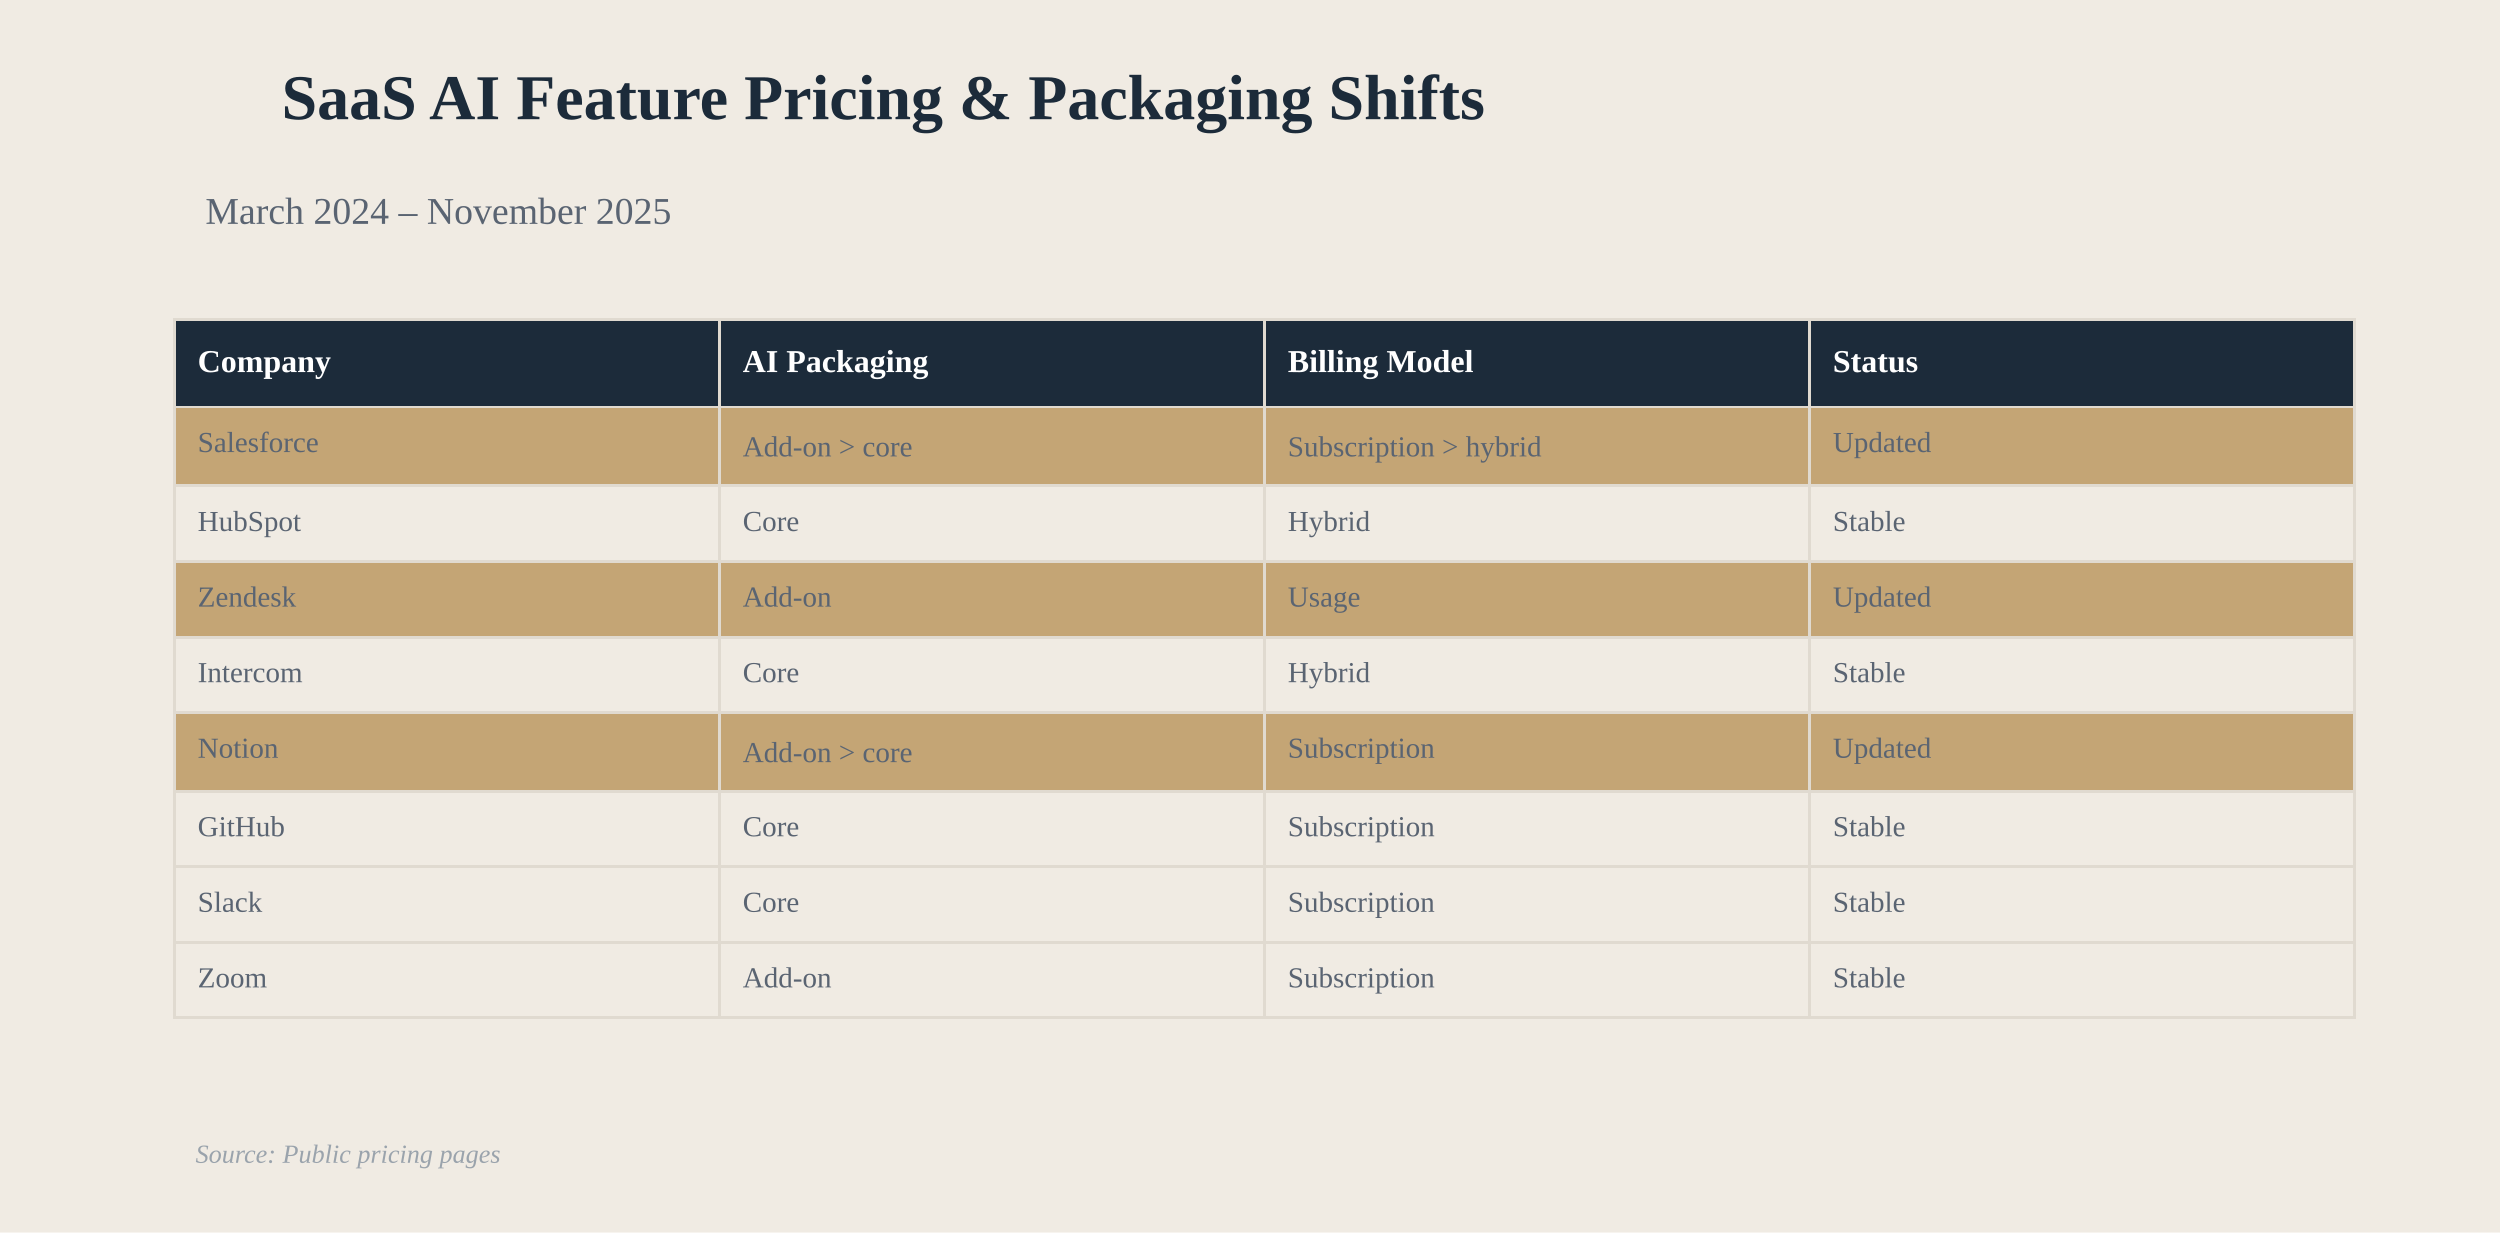
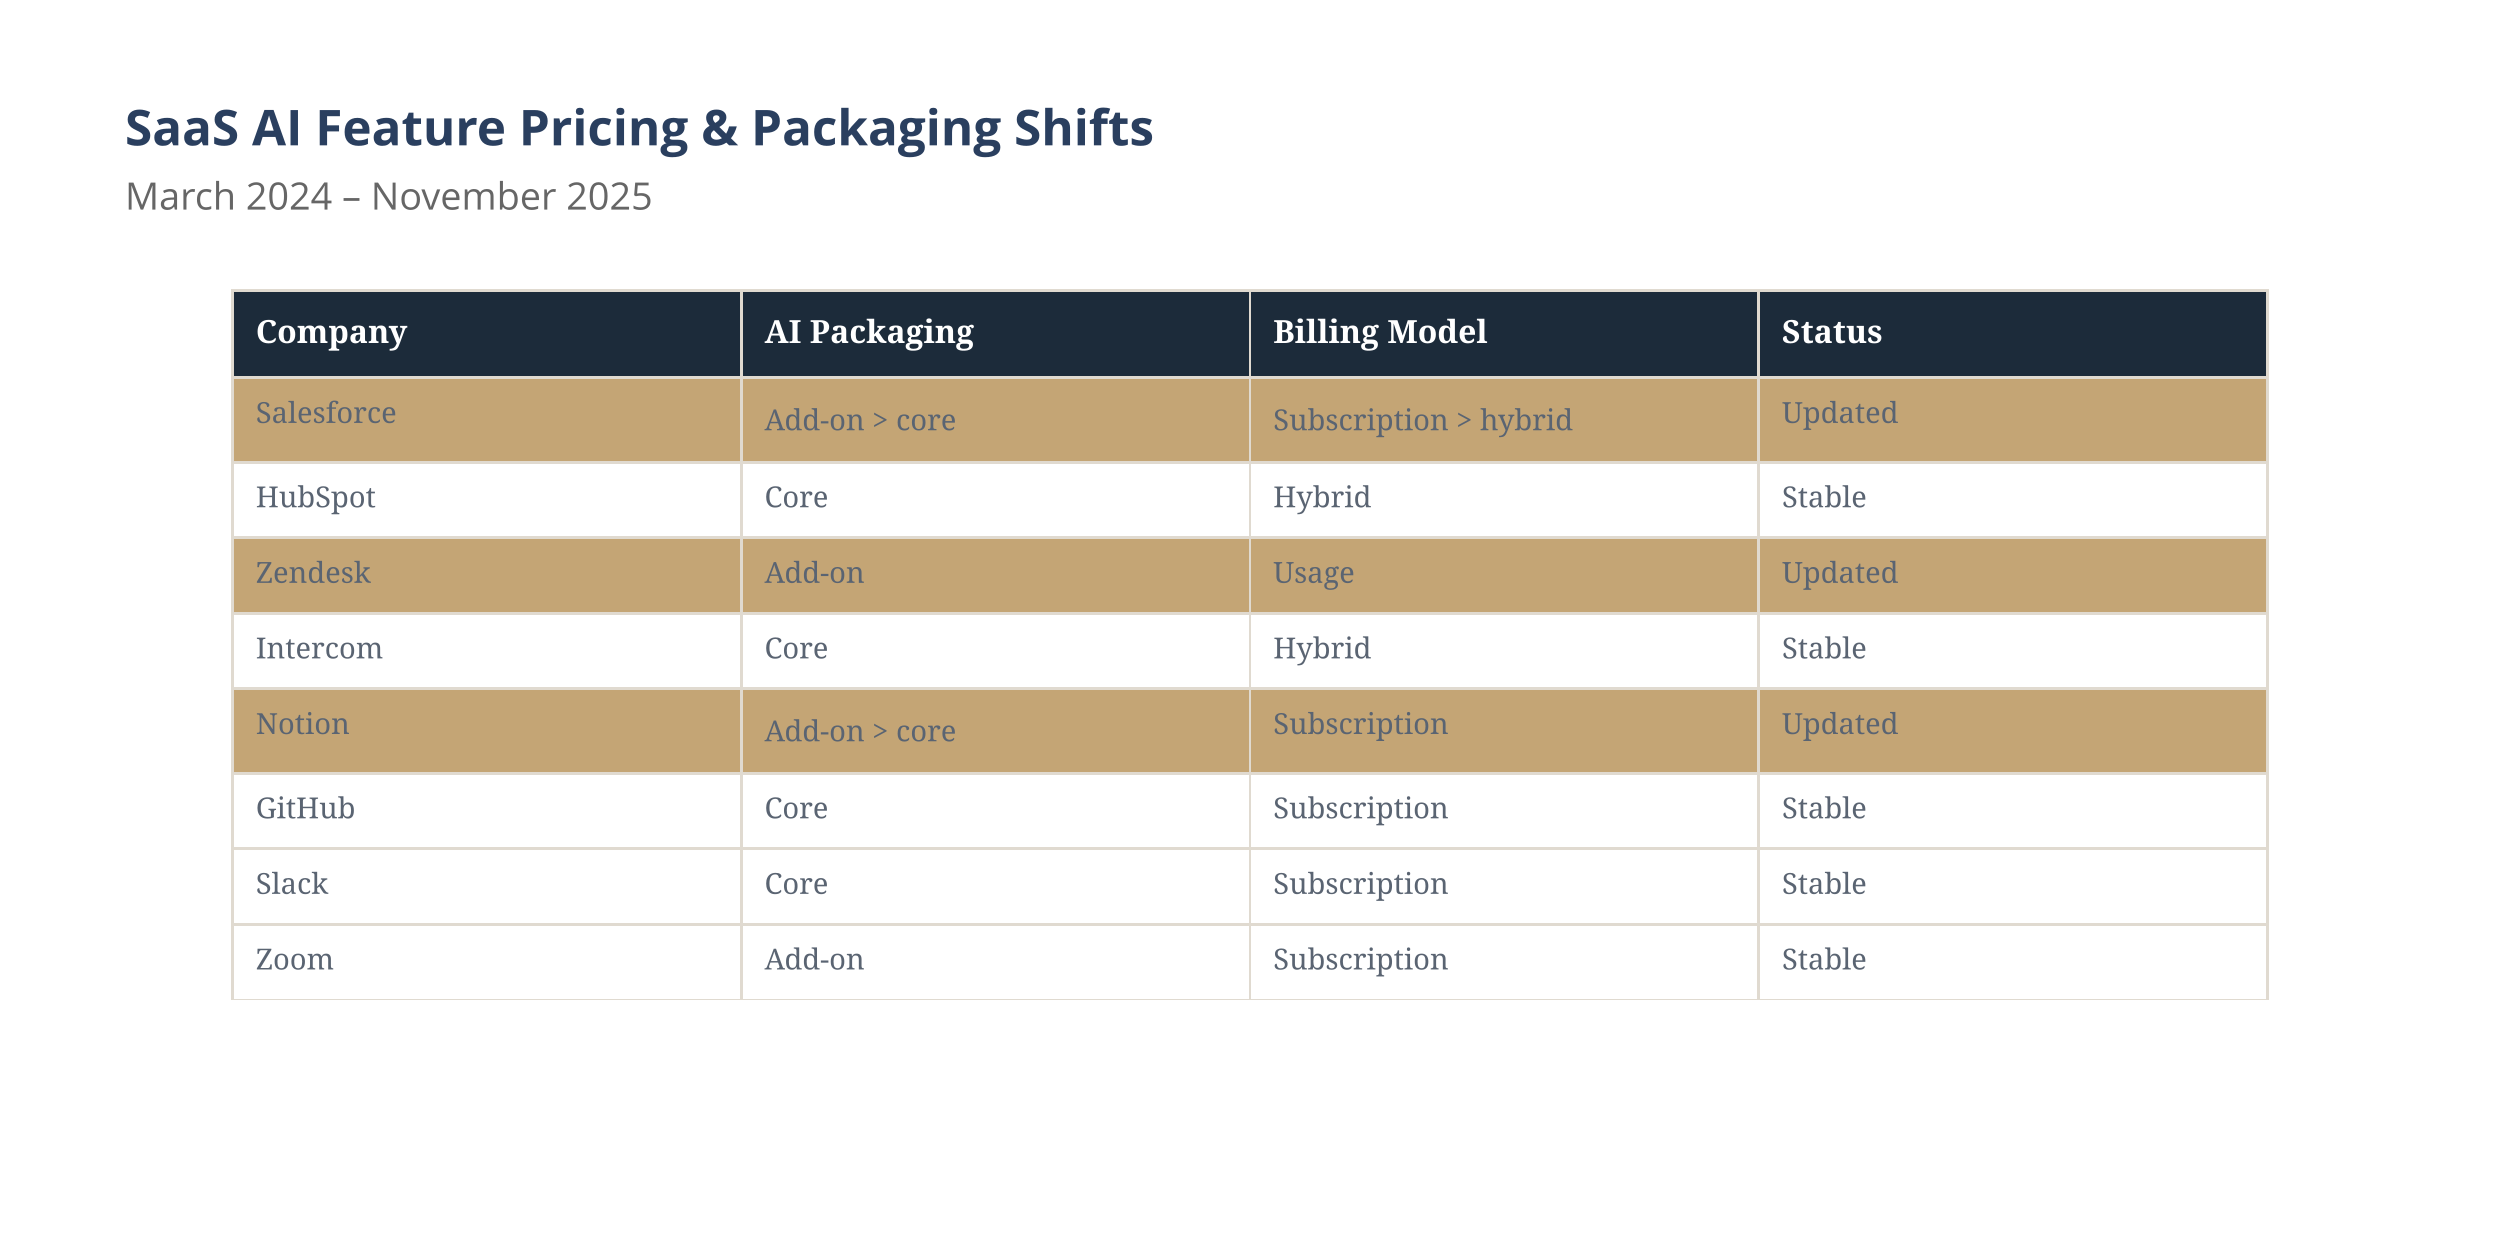
<svg xmlns="http://www.w3.org/2000/svg" class="main-svg" width="860" height="424" style="" viewBox="0 0 860 424">
-   <rect x="0" y="0" width="860" height="424" style="fill: rgb(240, 235, 227); fill-opacity: 1;" />
-   <defs id="defs-05f8bf">
+   <rect x="0" y="0" width="860" height="424" style="fill: rgb(255, 255, 255); fill-opacity: 1;" />
+   <defs id="defs-a92538">
    <g class="clips" />
    <g class="gradients" />
    <g class="patterns" />
  </defs>
  <g class="bglayer" />
  <g class="layer-below">
    <g class="imagelayer" />
    <g class="shapelayer" />
  </g>
  <g class="cartesianlayer" />
  <g class="polarlayer" />
  <g class="smithlayer" />
  <g class="ternarylayer" />
  <g class="geolayer" />
  <g class="funnelarealayer" />
  <g class="pielayer" />
  <g class="iciclelayer" />
  <g class="treemaplayer" />
  <g class="sunburstlayer" />
  <g class="glimages" />
  <g class="table" overflow="visible" width="860" height="424" transform="" style="box-sizing: content-box; position: absolute; left: 0px; overflow: visible; shape-rendering: crispedges; pointer-events: all;">
-     <g class="table-control-view" transform="translate(60,110)" clip-path="url(#clip05f8bf_scrollAreaBottomClip_6a109atrue)" style="box-sizing: content-box;">
-       <rect class="scroll-background" fill="none" width="750" height="254" />
-       <g class="y-column" transform="" clip-path="url(#clip05f8bf_columnBoundaryClippath_6a109atrue_0)">
+     <g class="table-control-view" transform="translate(80,100)" clip-path="url(#clipa92538_scrollAreaBottomClip_99bf39true)" style="box-sizing: content-box;">
+       <rect class="scroll-background" fill="none" width="700" height="244" />
+       <g class="y-column" transform="" clip-path="url(#clipa92538_columnBoundaryClippath_99bf39true_0)">
        <g class="column-block" id="cells1" transform="" style="cursor: default;">
          <g class="column-cells">
            <g class="column-cell" transform="translate(0,30)">
-               <rect class="cell-rect" width="187.5" stroke-width="1" style="stroke: rgb(224, 218, 208); stroke-opacity: 1; fill: rgb(196, 165, 117); fill-opacity: 1;" height="27.168" />
-               <g class="cell-text-holder" transform="translate(8,8)" text-anchor="start" style="shape-rendering: geometricprecision;">
-                 <text class="cell-text" dy="0.75em" style="cursor: auto; font-family: Georgia, 'Times New Roman', serif; font-size: 10px; fill: rgb(90, 100, 114); fill-opacity: 1;">Salesforce</text>
-               </g>
-             </g>
-             <g class="column-cell" transform="translate(0,57.16797)">
-               <rect class="cell-rect" width="187.5" stroke-width="1" style="stroke: rgb(224, 218, 208); stroke-opacity: 1; fill: rgb(240, 235, 227); fill-opacity: 1;" height="26" />
-               <g class="cell-text-holder" transform="translate(8,8)" text-anchor="start" style="shape-rendering: geometricprecision;">
-                 <text class="cell-text" dy="0.75em" style="cursor: auto; font-family: Georgia, 'Times New Roman', serif; font-size: 10px; fill: rgb(90, 100, 114); fill-opacity: 1;">HubSpot</text>
-               </g>
-             </g>
-             <g class="column-cell" transform="translate(0,83.16797)">
-               <rect class="cell-rect" width="187.5" stroke-width="1" style="stroke: rgb(224, 218, 208); stroke-opacity: 1; fill: rgb(196, 165, 117); fill-opacity: 1;" height="26" />
-               <g class="cell-text-holder" transform="translate(8,8)" text-anchor="start" style="shape-rendering: geometricprecision;">
-                 <text class="cell-text" dy="0.75em" style="cursor: auto; font-family: Georgia, 'Times New Roman', serif; font-size: 10px; fill: rgb(90, 100, 114); fill-opacity: 1;">Zendesk</text>
-               </g>
-             </g>
-             <g class="column-cell" transform="translate(0,109.168)">
-               <rect class="cell-rect" width="187.5" stroke-width="1" style="stroke: rgb(224, 218, 208); stroke-opacity: 1; fill: rgb(240, 235, 227); fill-opacity: 1;" height="26" />
-               <g class="cell-text-holder" transform="translate(8,8)" text-anchor="start" style="shape-rendering: geometricprecision;">
-                 <text class="cell-text" dy="0.75em" style="cursor: auto; font-family: Georgia, 'Times New Roman', serif; font-size: 10px; fill: rgb(90, 100, 114); fill-opacity: 1;">Intercom</text>
-               </g>
-             </g>
-             <g class="column-cell" transform="translate(0,135.168)">
-               <rect class="cell-rect" width="187.5" stroke-width="1" style="stroke: rgb(224, 218, 208); stroke-opacity: 1; fill: rgb(196, 165, 117); fill-opacity: 1;" height="27" />
-               <g class="cell-text-holder" transform="translate(8,8)" text-anchor="start" style="shape-rendering: geometricprecision;">
-                 <text class="cell-text" dy="0.75em" style="cursor: auto; font-family: Georgia, 'Times New Roman', serif; font-size: 10px; fill: rgb(90, 100, 114); fill-opacity: 1;">Notion</text>
-               </g>
-             </g>
-             <g class="column-cell" transform="translate(0,162.168)">
-               <rect class="cell-rect" width="187.5" stroke-width="1" style="stroke: rgb(224, 218, 208); stroke-opacity: 1; fill: rgb(240, 235, 227); fill-opacity: 1;" height="26" />
-               <g class="cell-text-holder" transform="translate(8,8)" text-anchor="start" style="shape-rendering: geometricprecision;">
-                 <text class="cell-text" dy="0.75em" style="cursor: auto; font-family: Georgia, 'Times New Roman', serif; font-size: 10px; fill: rgb(90, 100, 114); fill-opacity: 1;">GitHub</text>
-               </g>
-             </g>
-             <g class="column-cell" transform="translate(0,188.168)">
-               <rect class="cell-rect" width="187.5" stroke-width="1" style="stroke: rgb(224, 218, 208); stroke-opacity: 1; fill: rgb(240, 235, 227); fill-opacity: 1;" height="26" />
-               <g class="cell-text-holder" transform="translate(8,8)" text-anchor="start" style="shape-rendering: geometricprecision;">
-                 <text class="cell-text" dy="0.75em" style="cursor: auto; font-family: Georgia, 'Times New Roman', serif; font-size: 10px; fill: rgb(90, 100, 114); fill-opacity: 1;">Slack</text>
-               </g>
-             </g>
-             <g class="column-cell" transform="translate(0,214.168)">
-               <rect class="cell-rect" width="187.5" stroke-width="1" style="stroke: rgb(224, 218, 208); stroke-opacity: 1; fill: rgb(240, 235, 227); fill-opacity: 1;" height="26" />
-               <g class="cell-text-holder" transform="translate(8,8)" text-anchor="start" style="shape-rendering: geometricprecision;">
-                 <text class="cell-text" dy="0.75em" style="cursor: auto; font-family: Georgia, 'Times New Roman', serif; font-size: 10px; fill: rgb(90, 100, 114); fill-opacity: 1;">Zoom</text>
+               <rect class="cell-rect" width="175" stroke-width="1" style="stroke: rgb(224, 218, 208); stroke-opacity: 1; fill: rgb(196, 165, 117); fill-opacity: 1;" height="29" />
+               <g class="cell-text-holder" transform="translate(8,8)" text-anchor="start" style="shape-rendering: geometricprecision;">
+                 <text class="cell-text" dy="0.75em" style="cursor: auto; font-family: serif; font-size: 10px; fill: rgb(90, 100, 114); fill-opacity: 1;">Salesforce</text>
+               </g>
+             </g>
+             <g class="column-cell" transform="translate(0,59)">
+               <rect class="cell-rect" width="175" stroke-width="1" style="stroke: rgb(224, 218, 208); stroke-opacity: 1; fill: rgb(255, 255, 255); fill-opacity: 1;" height="26" />
+               <g class="cell-text-holder" transform="translate(8,8)" text-anchor="start" style="shape-rendering: geometricprecision;">
+                 <text class="cell-text" dy="0.75em" style="cursor: auto; font-family: serif; font-size: 10px; fill: rgb(90, 100, 114); fill-opacity: 1;">HubSpot</text>
+               </g>
+             </g>
+             <g class="column-cell" transform="translate(0,85)">
+               <rect class="cell-rect" width="175" stroke-width="1" style="stroke: rgb(224, 218, 208); stroke-opacity: 1; fill: rgb(196, 165, 117); fill-opacity: 1;" height="26" />
+               <g class="cell-text-holder" transform="translate(8,8)" text-anchor="start" style="shape-rendering: geometricprecision;">
+                 <text class="cell-text" dy="0.75em" style="cursor: auto; font-family: serif; font-size: 10px; fill: rgb(90, 100, 114); fill-opacity: 1;">Zendesk</text>
+               </g>
+             </g>
+             <g class="column-cell" transform="translate(0,111)">
+               <rect class="cell-rect" width="175" stroke-width="1" style="stroke: rgb(224, 218, 208); stroke-opacity: 1; fill: rgb(255, 255, 255); fill-opacity: 1;" height="26" />
+               <g class="cell-text-holder" transform="translate(8,8)" text-anchor="start" style="shape-rendering: geometricprecision;">
+                 <text class="cell-text" dy="0.75em" style="cursor: auto; font-family: serif; font-size: 10px; fill: rgb(90, 100, 114); fill-opacity: 1;">Intercom</text>
+               </g>
+             </g>
+             <g class="column-cell" transform="translate(0,137)">
+               <rect class="cell-rect" width="175" stroke-width="1" style="stroke: rgb(224, 218, 208); stroke-opacity: 1; fill: rgb(196, 165, 117); fill-opacity: 1;" height="29" />
+               <g class="cell-text-holder" transform="translate(8,8)" text-anchor="start" style="shape-rendering: geometricprecision;">
+                 <text class="cell-text" dy="0.75em" style="cursor: auto; font-family: serif; font-size: 10px; fill: rgb(90, 100, 114); fill-opacity: 1;">Notion</text>
+               </g>
+             </g>
+             <g class="column-cell" transform="translate(0,166)">
+               <rect class="cell-rect" width="175" stroke-width="1" style="stroke: rgb(224, 218, 208); stroke-opacity: 1; fill: rgb(255, 255, 255); fill-opacity: 1;" height="26" />
+               <g class="cell-text-holder" transform="translate(8,8)" text-anchor="start" style="shape-rendering: geometricprecision;">
+                 <text class="cell-text" dy="0.75em" style="cursor: auto; font-family: serif; font-size: 10px; fill: rgb(90, 100, 114); fill-opacity: 1;">GitHub</text>
+               </g>
+             </g>
+             <g class="column-cell" transform="translate(0,192)">
+               <rect class="cell-rect" width="175" stroke-width="1" style="stroke: rgb(224, 218, 208); stroke-opacity: 1; fill: rgb(255, 255, 255); fill-opacity: 1;" height="26" />
+               <g class="cell-text-holder" transform="translate(8,8)" text-anchor="start" style="shape-rendering: geometricprecision;">
+                 <text class="cell-text" dy="0.75em" style="cursor: auto; font-family: serif; font-size: 10px; fill: rgb(90, 100, 114); fill-opacity: 1;">Slack</text>
+               </g>
+             </g>
+             <g class="column-cell" transform="translate(0,218)">
+               <rect class="cell-rect" width="175" stroke-width="1" style="stroke: rgb(224, 218, 208); stroke-opacity: 1; fill: rgb(255, 255, 255); fill-opacity: 1;" height="26" />
+               <g class="cell-text-holder" transform="translate(8,8)" text-anchor="start" style="shape-rendering: geometricprecision;">
+                 <text class="cell-text" dy="0.75em" style="cursor: auto; font-family: serif; font-size: 10px; fill: rgb(90, 100, 114); fill-opacity: 1;">Zoom</text>
              </g>
            </g>
          </g>
        </g>
        <g class="column-block" id="cells2" transform="" style="cursor: default;">
          <g class="column-cells" />
        </g>
        <g class="column-block" id="header" style="cursor: ew-resize;">
          <g class="column-cells">
            <g class="column-cell" transform="">
-               <rect class="cell-rect" width="187.5" stroke-width="1" style="stroke: rgb(224, 218, 208); stroke-opacity: 1; fill: rgb(28, 43, 58); fill-opacity: 1;" height="30" />
-               <g class="cell-text-holder" transform="translate(8,18)" style="shape-rendering: geometricprecision;">
-                 <text class="cell-text" dy="0" x="0" y="0" style="cursor: auto; font-family: Georgia, 'Times New Roman', serif; font-size: 11px; fill: rgb(255, 255, 255); fill-opacity: 1; white-space: pre;">
+               <rect class="cell-rect" width="175" stroke-width="1" style="stroke: rgb(224, 218, 208); stroke-opacity: 1; fill: rgb(28, 43, 58); fill-opacity: 1;" height="30" />
+               <g class="cell-text-holder" transform="translate(8,18)" style="shape-rendering: geometricprecision;">
+                 <text class="cell-text" dy="0" x="0" y="0" style="cursor: auto; font-family: serif; font-size: 11px; fill: rgb(255, 255, 255); fill-opacity: 1; white-space: pre;">
                  <tspan style="font-weight:bold">Company</tspan>
                </text>
              </g>
            </g>
          </g>
        </g>
        <g class="column-boundary" />
-         <clipPath class="column-boundary-clippath" id="clip05f8bf_columnBoundaryClippath_6a109atrue_0">
-           <rect class="column-boundary-rect" fill="none" width="189.5" height="261" x="-1" y="-1" />
+         <clipPath class="column-boundary-clippath" id="clipa92538_columnBoundaryClippath_99bf39true_0">
+           <rect class="column-boundary-rect" fill="none" width="177" height="251" x="-1" y="-1" />
        </clipPath>
      </g>
-       <g class="y-column" transform="translate(187.5,0)" clip-path="url(#clip05f8bf_columnBoundaryClippath_6a109atrue_1)">
+       <g class="y-column" transform="translate(175,0)" clip-path="url(#clipa92538_columnBoundaryClippath_99bf39true_1)">
        <g class="column-block" id="cells1" transform="" style="cursor: default;">
          <g class="column-cells">
            <g class="column-cell" transform="translate(0,30)">
-               <rect class="cell-rect" width="187.5" stroke-width="1" style="stroke: rgb(224, 218, 208); stroke-opacity: 1; fill: rgb(196, 165, 117); fill-opacity: 1;" height="27.168" />
-               <g class="cell-text-holder" transform="translate(8,17)" style="shape-rendering: geometricprecision;">
-                 <text class="cell-text" dy="0" x="0" y="0" style="cursor: auto; font-family: Georgia, 'Times New Roman', serif; font-size: 10px; fill: rgb(90, 100, 114); fill-opacity: 1; white-space: pre;">Add-on &gt; core</text>
-               </g>
-             </g>
-             <g class="column-cell" transform="translate(0,57.16797)">
-               <rect class="cell-rect" width="187.5" stroke-width="1" style="stroke: rgb(224, 218, 208); stroke-opacity: 1; fill: rgb(240, 235, 227); fill-opacity: 1;" height="26" />
-               <g class="cell-text-holder" transform="translate(8,8)" text-anchor="start" style="shape-rendering: geometricprecision;">
-                 <text class="cell-text" dy="0.75em" style="cursor: auto; font-family: Georgia, 'Times New Roman', serif; font-size: 10px; fill: rgb(90, 100, 114); fill-opacity: 1;">Core</text>
-               </g>
-             </g>
-             <g class="column-cell" transform="translate(0,83.16797)">
-               <rect class="cell-rect" width="187.5" stroke-width="1" style="stroke: rgb(224, 218, 208); stroke-opacity: 1; fill: rgb(196, 165, 117); fill-opacity: 1;" height="26" />
-               <g class="cell-text-holder" transform="translate(8,8)" text-anchor="start" style="shape-rendering: geometricprecision;">
-                 <text class="cell-text" dy="0.75em" style="cursor: auto; font-family: Georgia, 'Times New Roman', serif; font-size: 10px; fill: rgb(90, 100, 114); fill-opacity: 1;">Add-on</text>
-               </g>
-             </g>
-             <g class="column-cell" transform="translate(0,109.168)">
-               <rect class="cell-rect" width="187.5" stroke-width="1" style="stroke: rgb(224, 218, 208); stroke-opacity: 1; fill: rgb(240, 235, 227); fill-opacity: 1;" height="26" />
-               <g class="cell-text-holder" transform="translate(8,8)" text-anchor="start" style="shape-rendering: geometricprecision;">
-                 <text class="cell-text" dy="0.75em" style="cursor: auto; font-family: Georgia, 'Times New Roman', serif; font-size: 10px; fill: rgb(90, 100, 114); fill-opacity: 1;">Core</text>
-               </g>
-             </g>
-             <g class="column-cell" transform="translate(0,135.168)">
-               <rect class="cell-rect" width="187.5" stroke-width="1" style="stroke: rgb(224, 218, 208); stroke-opacity: 1; fill: rgb(196, 165, 117); fill-opacity: 1;" height="27" />
-               <g class="cell-text-holder" transform="translate(8,17)" style="shape-rendering: geometricprecision;">
-                 <text class="cell-text" dy="0" x="0" y="0" style="cursor: auto; font-family: Georgia, 'Times New Roman', serif; font-size: 10px; fill: rgb(90, 100, 114); fill-opacity: 1; white-space: pre;">Add-on &gt; core</text>
-               </g>
-             </g>
-             <g class="column-cell" transform="translate(0,162.168)">
-               <rect class="cell-rect" width="187.5" stroke-width="1" style="stroke: rgb(224, 218, 208); stroke-opacity: 1; fill: rgb(240, 235, 227); fill-opacity: 1;" height="26" />
-               <g class="cell-text-holder" transform="translate(8,8)" text-anchor="start" style="shape-rendering: geometricprecision;">
-                 <text class="cell-text" dy="0.75em" style="cursor: auto; font-family: Georgia, 'Times New Roman', serif; font-size: 10px; fill: rgb(90, 100, 114); fill-opacity: 1;">Core</text>
-               </g>
-             </g>
-             <g class="column-cell" transform="translate(0,188.168)">
-               <rect class="cell-rect" width="187.5" stroke-width="1" style="stroke: rgb(224, 218, 208); stroke-opacity: 1; fill: rgb(240, 235, 227); fill-opacity: 1;" height="26" />
-               <g class="cell-text-holder" transform="translate(8,8)" text-anchor="start" style="shape-rendering: geometricprecision;">
-                 <text class="cell-text" dy="0.75em" style="cursor: auto; font-family: Georgia, 'Times New Roman', serif; font-size: 10px; fill: rgb(90, 100, 114); fill-opacity: 1;">Core</text>
-               </g>
-             </g>
-             <g class="column-cell" transform="translate(0,214.168)">
-               <rect class="cell-rect" width="187.5" stroke-width="1" style="stroke: rgb(224, 218, 208); stroke-opacity: 1; fill: rgb(240, 235, 227); fill-opacity: 1;" height="26" />
-               <g class="cell-text-holder" transform="translate(8,8)" text-anchor="start" style="shape-rendering: geometricprecision;">
-                 <text class="cell-text" dy="0.75em" style="cursor: auto; font-family: Georgia, 'Times New Roman', serif; font-size: 10px; fill: rgb(90, 100, 114); fill-opacity: 1;">Add-on</text>
+               <rect class="cell-rect" width="175" stroke-width="1" style="stroke: rgb(224, 218, 208); stroke-opacity: 1; fill: rgb(196, 165, 117); fill-opacity: 1;" height="29" />
+               <g class="cell-text-holder" transform="translate(8,18)" style="shape-rendering: geometricprecision;">
+                 <text class="cell-text" dy="0" x="0" y="0" style="cursor: auto; font-family: serif; font-size: 10px; fill: rgb(90, 100, 114); fill-opacity: 1; white-space: pre;">Add-on &gt; core</text>
+               </g>
+             </g>
+             <g class="column-cell" transform="translate(0,59)">
+               <rect class="cell-rect" width="175" stroke-width="1" style="stroke: rgb(224, 218, 208); stroke-opacity: 1; fill: rgb(255, 255, 255); fill-opacity: 1;" height="26" />
+               <g class="cell-text-holder" transform="translate(8,8)" text-anchor="start" style="shape-rendering: geometricprecision;">
+                 <text class="cell-text" dy="0.75em" style="cursor: auto; font-family: serif; font-size: 10px; fill: rgb(90, 100, 114); fill-opacity: 1;">Core</text>
+               </g>
+             </g>
+             <g class="column-cell" transform="translate(0,85)">
+               <rect class="cell-rect" width="175" stroke-width="1" style="stroke: rgb(224, 218, 208); stroke-opacity: 1; fill: rgb(196, 165, 117); fill-opacity: 1;" height="26" />
+               <g class="cell-text-holder" transform="translate(8,8)" text-anchor="start" style="shape-rendering: geometricprecision;">
+                 <text class="cell-text" dy="0.75em" style="cursor: auto; font-family: serif; font-size: 10px; fill: rgb(90, 100, 114); fill-opacity: 1;">Add-on</text>
+               </g>
+             </g>
+             <g class="column-cell" transform="translate(0,111)">
+               <rect class="cell-rect" width="175" stroke-width="1" style="stroke: rgb(224, 218, 208); stroke-opacity: 1; fill: rgb(255, 255, 255); fill-opacity: 1;" height="26" />
+               <g class="cell-text-holder" transform="translate(8,8)" text-anchor="start" style="shape-rendering: geometricprecision;">
+                 <text class="cell-text" dy="0.75em" style="cursor: auto; font-family: serif; font-size: 10px; fill: rgb(90, 100, 114); fill-opacity: 1;">Core</text>
+               </g>
+             </g>
+             <g class="column-cell" transform="translate(0,137)">
+               <rect class="cell-rect" width="175" stroke-width="1" style="stroke: rgb(224, 218, 208); stroke-opacity: 1; fill: rgb(196, 165, 117); fill-opacity: 1;" height="29" />
+               <g class="cell-text-holder" transform="translate(8,18)" style="shape-rendering: geometricprecision;">
+                 <text class="cell-text" dy="0" x="0" y="0" style="cursor: auto; font-family: serif; font-size: 10px; fill: rgb(90, 100, 114); fill-opacity: 1; white-space: pre;">Add-on &gt; core</text>
+               </g>
+             </g>
+             <g class="column-cell" transform="translate(0,166)">
+               <rect class="cell-rect" width="175" stroke-width="1" style="stroke: rgb(224, 218, 208); stroke-opacity: 1; fill: rgb(255, 255, 255); fill-opacity: 1;" height="26" />
+               <g class="cell-text-holder" transform="translate(8,8)" text-anchor="start" style="shape-rendering: geometricprecision;">
+                 <text class="cell-text" dy="0.75em" style="cursor: auto; font-family: serif; font-size: 10px; fill: rgb(90, 100, 114); fill-opacity: 1;">Core</text>
+               </g>
+             </g>
+             <g class="column-cell" transform="translate(0,192)">
+               <rect class="cell-rect" width="175" stroke-width="1" style="stroke: rgb(224, 218, 208); stroke-opacity: 1; fill: rgb(255, 255, 255); fill-opacity: 1;" height="26" />
+               <g class="cell-text-holder" transform="translate(8,8)" text-anchor="start" style="shape-rendering: geometricprecision;">
+                 <text class="cell-text" dy="0.75em" style="cursor: auto; font-family: serif; font-size: 10px; fill: rgb(90, 100, 114); fill-opacity: 1;">Core</text>
+               </g>
+             </g>
+             <g class="column-cell" transform="translate(0,218)">
+               <rect class="cell-rect" width="175" stroke-width="1" style="stroke: rgb(224, 218, 208); stroke-opacity: 1; fill: rgb(255, 255, 255); fill-opacity: 1;" height="26" />
+               <g class="cell-text-holder" transform="translate(8,8)" text-anchor="start" style="shape-rendering: geometricprecision;">
+                 <text class="cell-text" dy="0.75em" style="cursor: auto; font-family: serif; font-size: 10px; fill: rgb(90, 100, 114); fill-opacity: 1;">Add-on</text>
              </g>
            </g>
          </g>
        </g>
        <g class="column-block" id="cells2" transform="" style="cursor: default;">
          <g class="column-cells" />
        </g>
        <g class="column-block" id="header" style="cursor: ew-resize;">
          <g class="column-cells">
            <g class="column-cell" transform="">
-               <rect class="cell-rect" width="187.5" stroke-width="1" style="stroke: rgb(224, 218, 208); stroke-opacity: 1; fill: rgb(28, 43, 58); fill-opacity: 1;" height="30" />
-               <g class="cell-text-holder" transform="translate(8,18)" style="shape-rendering: geometricprecision;">
-                 <text class="cell-text" dy="0" x="0" y="0" style="cursor: auto; font-family: Georgia, 'Times New Roman', serif; font-size: 11px; fill: rgb(255, 255, 255); fill-opacity: 1; white-space: pre;">
+               <rect class="cell-rect" width="175" stroke-width="1" style="stroke: rgb(224, 218, 208); stroke-opacity: 1; fill: rgb(28, 43, 58); fill-opacity: 1;" height="30" />
+               <g class="cell-text-holder" transform="translate(8,18)" style="shape-rendering: geometricprecision;">
+                 <text class="cell-text" dy="0" x="0" y="0" style="cursor: auto; font-family: serif; font-size: 11px; fill: rgb(255, 255, 255); fill-opacity: 1; white-space: pre;">
                  <tspan style="font-weight:bold">AI Packaging</tspan>
                </text>
              </g>
            </g>
          </g>
        </g>
        <g class="column-boundary" />
-         <clipPath class="column-boundary-clippath" id="clip05f8bf_columnBoundaryClippath_6a109atrue_1">
-           <rect class="column-boundary-rect" fill="none" width="189.5" height="261" x="-1" y="-1" />
+         <clipPath class="column-boundary-clippath" id="clipa92538_columnBoundaryClippath_99bf39true_1">
+           <rect class="column-boundary-rect" fill="none" width="177" height="251" x="-1" y="-1" />
        </clipPath>
      </g>
-       <g class="y-column" transform="translate(375,0)" clip-path="url(#clip05f8bf_columnBoundaryClippath_6a109atrue_2)">
+       <g class="y-column" transform="translate(350,0)" clip-path="url(#clipa92538_columnBoundaryClippath_99bf39true_2)">
        <g class="column-block" id="cells1" transform="" style="cursor: default;">
          <g class="column-cells">
            <g class="column-cell" transform="translate(0,30)">
-               <rect class="cell-rect" width="187.5" stroke-width="1" style="stroke: rgb(224, 218, 208); stroke-opacity: 1; fill: rgb(196, 165, 117); fill-opacity: 1;" height="27.168" />
-               <g class="cell-text-holder" transform="translate(8,17)" style="shape-rendering: geometricprecision;">
-                 <text class="cell-text" dy="0" x="0" y="0" style="cursor: auto; font-family: Georgia, 'Times New Roman', serif; font-size: 10px; fill: rgb(90, 100, 114); fill-opacity: 1; white-space: pre;">Subscription &gt; hybrid</text>
-               </g>
-             </g>
-             <g class="column-cell" transform="translate(0,57.16797)">
-               <rect class="cell-rect" width="187.5" stroke-width="1" style="stroke: rgb(224, 218, 208); stroke-opacity: 1; fill: rgb(240, 235, 227); fill-opacity: 1;" height="26" />
-               <g class="cell-text-holder" transform="translate(8,8)" text-anchor="start" style="shape-rendering: geometricprecision;">
-                 <text class="cell-text" dy="0.75em" style="cursor: auto; font-family: Georgia, 'Times New Roman', serif; font-size: 10px; fill: rgb(90, 100, 114); fill-opacity: 1;">Hybrid</text>
-               </g>
-             </g>
-             <g class="column-cell" transform="translate(0,83.16797)">
-               <rect class="cell-rect" width="187.5" stroke-width="1" style="stroke: rgb(224, 218, 208); stroke-opacity: 1; fill: rgb(196, 165, 117); fill-opacity: 1;" height="26" />
-               <g class="cell-text-holder" transform="translate(8,8)" text-anchor="start" style="shape-rendering: geometricprecision;">
-                 <text class="cell-text" dy="0.75em" style="cursor: auto; font-family: Georgia, 'Times New Roman', serif; font-size: 10px; fill: rgb(90, 100, 114); fill-opacity: 1;">Usage</text>
-               </g>
-             </g>
-             <g class="column-cell" transform="translate(0,109.168)">
-               <rect class="cell-rect" width="187.5" stroke-width="1" style="stroke: rgb(224, 218, 208); stroke-opacity: 1; fill: rgb(240, 235, 227); fill-opacity: 1;" height="26" />
-               <g class="cell-text-holder" transform="translate(8,8)" text-anchor="start" style="shape-rendering: geometricprecision;">
-                 <text class="cell-text" dy="0.75em" style="cursor: auto; font-family: Georgia, 'Times New Roman', serif; font-size: 10px; fill: rgb(90, 100, 114); fill-opacity: 1;">Hybrid</text>
-               </g>
-             </g>
-             <g class="column-cell" transform="translate(0,135.168)">
-               <rect class="cell-rect" width="187.5" stroke-width="1" style="stroke: rgb(224, 218, 208); stroke-opacity: 1; fill: rgb(196, 165, 117); fill-opacity: 1;" height="27" />
-               <g class="cell-text-holder" transform="translate(8,8)" text-anchor="start" style="shape-rendering: geometricprecision;">
-                 <text class="cell-text" dy="0.75em" style="cursor: auto; font-family: Georgia, 'Times New Roman', serif; font-size: 10px; fill: rgb(90, 100, 114); fill-opacity: 1;">Subscription</text>
-               </g>
-             </g>
-             <g class="column-cell" transform="translate(0,162.168)">
-               <rect class="cell-rect" width="187.5" stroke-width="1" style="stroke: rgb(224, 218, 208); stroke-opacity: 1; fill: rgb(240, 235, 227); fill-opacity: 1;" height="26" />
-               <g class="cell-text-holder" transform="translate(8,8)" text-anchor="start" style="shape-rendering: geometricprecision;">
-                 <text class="cell-text" dy="0.75em" style="cursor: auto; font-family: Georgia, 'Times New Roman', serif; font-size: 10px; fill: rgb(90, 100, 114); fill-opacity: 1;">Subscription</text>
-               </g>
-             </g>
-             <g class="column-cell" transform="translate(0,188.168)">
-               <rect class="cell-rect" width="187.5" stroke-width="1" style="stroke: rgb(224, 218, 208); stroke-opacity: 1; fill: rgb(240, 235, 227); fill-opacity: 1;" height="26" />
-               <g class="cell-text-holder" transform="translate(8,8)" text-anchor="start" style="shape-rendering: geometricprecision;">
-                 <text class="cell-text" dy="0.75em" style="cursor: auto; font-family: Georgia, 'Times New Roman', serif; font-size: 10px; fill: rgb(90, 100, 114); fill-opacity: 1;">Subscription</text>
-               </g>
-             </g>
-             <g class="column-cell" transform="translate(0,214.168)">
-               <rect class="cell-rect" width="187.5" stroke-width="1" style="stroke: rgb(224, 218, 208); stroke-opacity: 1; fill: rgb(240, 235, 227); fill-opacity: 1;" height="26" />
-               <g class="cell-text-holder" transform="translate(8,8)" text-anchor="start" style="shape-rendering: geometricprecision;">
-                 <text class="cell-text" dy="0.75em" style="cursor: auto; font-family: Georgia, 'Times New Roman', serif; font-size: 10px; fill: rgb(90, 100, 114); fill-opacity: 1;">Subscription</text>
+               <rect class="cell-rect" width="175" stroke-width="1" style="stroke: rgb(224, 218, 208); stroke-opacity: 1; fill: rgb(196, 165, 117); fill-opacity: 1;" height="29" />
+               <g class="cell-text-holder" transform="translate(8,18)" style="shape-rendering: geometricprecision;">
+                 <text class="cell-text" dy="0" x="0" y="0" style="cursor: auto; font-family: serif; font-size: 10px; fill: rgb(90, 100, 114); fill-opacity: 1; white-space: pre;">Subscription &gt; hybrid</text>
+               </g>
+             </g>
+             <g class="column-cell" transform="translate(0,59)">
+               <rect class="cell-rect" width="175" stroke-width="1" style="stroke: rgb(224, 218, 208); stroke-opacity: 1; fill: rgb(255, 255, 255); fill-opacity: 1;" height="26" />
+               <g class="cell-text-holder" transform="translate(8,8)" text-anchor="start" style="shape-rendering: geometricprecision;">
+                 <text class="cell-text" dy="0.75em" style="cursor: auto; font-family: serif; font-size: 10px; fill: rgb(90, 100, 114); fill-opacity: 1;">Hybrid</text>
+               </g>
+             </g>
+             <g class="column-cell" transform="translate(0,85)">
+               <rect class="cell-rect" width="175" stroke-width="1" style="stroke: rgb(224, 218, 208); stroke-opacity: 1; fill: rgb(196, 165, 117); fill-opacity: 1;" height="26" />
+               <g class="cell-text-holder" transform="translate(8,8)" text-anchor="start" style="shape-rendering: geometricprecision;">
+                 <text class="cell-text" dy="0.75em" style="cursor: auto; font-family: serif; font-size: 10px; fill: rgb(90, 100, 114); fill-opacity: 1;">Usage</text>
+               </g>
+             </g>
+             <g class="column-cell" transform="translate(0,111)">
+               <rect class="cell-rect" width="175" stroke-width="1" style="stroke: rgb(224, 218, 208); stroke-opacity: 1; fill: rgb(255, 255, 255); fill-opacity: 1;" height="26" />
+               <g class="cell-text-holder" transform="translate(8,8)" text-anchor="start" style="shape-rendering: geometricprecision;">
+                 <text class="cell-text" dy="0.75em" style="cursor: auto; font-family: serif; font-size: 10px; fill: rgb(90, 100, 114); fill-opacity: 1;">Hybrid</text>
+               </g>
+             </g>
+             <g class="column-cell" transform="translate(0,137)">
+               <rect class="cell-rect" width="175" stroke-width="1" style="stroke: rgb(224, 218, 208); stroke-opacity: 1; fill: rgb(196, 165, 117); fill-opacity: 1;" height="29" />
+               <g class="cell-text-holder" transform="translate(8,8)" text-anchor="start" style="shape-rendering: geometricprecision;">
+                 <text class="cell-text" dy="0.75em" style="cursor: auto; font-family: serif; font-size: 10px; fill: rgb(90, 100, 114); fill-opacity: 1;">Subscription</text>
+               </g>
+             </g>
+             <g class="column-cell" transform="translate(0,166)">
+               <rect class="cell-rect" width="175" stroke-width="1" style="stroke: rgb(224, 218, 208); stroke-opacity: 1; fill: rgb(255, 255, 255); fill-opacity: 1;" height="26" />
+               <g class="cell-text-holder" transform="translate(8,8)" text-anchor="start" style="shape-rendering: geometricprecision;">
+                 <text class="cell-text" dy="0.75em" style="cursor: auto; font-family: serif; font-size: 10px; fill: rgb(90, 100, 114); fill-opacity: 1;">Subscription</text>
+               </g>
+             </g>
+             <g class="column-cell" transform="translate(0,192)">
+               <rect class="cell-rect" width="175" stroke-width="1" style="stroke: rgb(224, 218, 208); stroke-opacity: 1; fill: rgb(255, 255, 255); fill-opacity: 1;" height="26" />
+               <g class="cell-text-holder" transform="translate(8,8)" text-anchor="start" style="shape-rendering: geometricprecision;">
+                 <text class="cell-text" dy="0.75em" style="cursor: auto; font-family: serif; font-size: 10px; fill: rgb(90, 100, 114); fill-opacity: 1;">Subscription</text>
+               </g>
+             </g>
+             <g class="column-cell" transform="translate(0,218)">
+               <rect class="cell-rect" width="175" stroke-width="1" style="stroke: rgb(224, 218, 208); stroke-opacity: 1; fill: rgb(255, 255, 255); fill-opacity: 1;" height="26" />
+               <g class="cell-text-holder" transform="translate(8,8)" text-anchor="start" style="shape-rendering: geometricprecision;">
+                 <text class="cell-text" dy="0.75em" style="cursor: auto; font-family: serif; font-size: 10px; fill: rgb(90, 100, 114); fill-opacity: 1;">Subscription</text>
              </g>
            </g>
          </g>
        </g>
        <g class="column-block" id="cells2" transform="" style="cursor: default;">
          <g class="column-cells" />
        </g>
        <g class="column-block" id="header" style="cursor: ew-resize;">
          <g class="column-cells">
            <g class="column-cell" transform="">
-               <rect class="cell-rect" width="187.5" stroke-width="1" style="stroke: rgb(224, 218, 208); stroke-opacity: 1; fill: rgb(28, 43, 58); fill-opacity: 1;" height="30" />
-               <g class="cell-text-holder" transform="translate(8,18)" style="shape-rendering: geometricprecision;">
-                 <text class="cell-text" dy="0" x="0" y="0" style="cursor: auto; font-family: Georgia, 'Times New Roman', serif; font-size: 11px; fill: rgb(255, 255, 255); fill-opacity: 1; white-space: pre;">
+               <rect class="cell-rect" width="175" stroke-width="1" style="stroke: rgb(224, 218, 208); stroke-opacity: 1; fill: rgb(28, 43, 58); fill-opacity: 1;" height="30" />
+               <g class="cell-text-holder" transform="translate(8,18)" style="shape-rendering: geometricprecision;">
+                 <text class="cell-text" dy="0" x="0" y="0" style="cursor: auto; font-family: serif; font-size: 11px; fill: rgb(255, 255, 255); fill-opacity: 1; white-space: pre;">
                  <tspan style="font-weight:bold">Billing Model</tspan>
                </text>
              </g>
            </g>
          </g>
        </g>
        <g class="column-boundary" />
-         <clipPath class="column-boundary-clippath" id="clip05f8bf_columnBoundaryClippath_6a109atrue_2">
-           <rect class="column-boundary-rect" fill="none" width="189.5" height="261" x="-1" y="-1" />
+         <clipPath class="column-boundary-clippath" id="clipa92538_columnBoundaryClippath_99bf39true_2">
+           <rect class="column-boundary-rect" fill="none" width="177" height="251" x="-1" y="-1" />
        </clipPath>
      </g>
-       <g class="y-column" transform="translate(562.5,0)" clip-path="url(#clip05f8bf_columnBoundaryClippath_6a109atrue_3)">
+       <g class="y-column" transform="translate(525,0)" clip-path="url(#clipa92538_columnBoundaryClippath_99bf39true_3)">
        <g class="column-block" id="cells1" transform="" style="cursor: default;">
          <g class="column-cells">
            <g class="column-cell" transform="translate(0,30)">
-               <rect class="cell-rect" width="187.5" stroke-width="1" style="stroke: rgb(224, 218, 208); stroke-opacity: 1; fill: rgb(196, 165, 117); fill-opacity: 1;" height="27.168" />
-               <g class="cell-text-holder" transform="translate(8,8)" text-anchor="start" style="shape-rendering: geometricprecision;">
-                 <text class="cell-text" dy="0.75em" style="cursor: auto; font-family: Georgia, 'Times New Roman', serif; font-size: 10px; fill: rgb(90, 100, 114); fill-opacity: 1;">Updated</text>
-               </g>
-             </g>
-             <g class="column-cell" transform="translate(0,57.16797)">
-               <rect class="cell-rect" width="187.5" stroke-width="1" style="stroke: rgb(224, 218, 208); stroke-opacity: 1; fill: rgb(240, 235, 227); fill-opacity: 1;" height="26" />
-               <g class="cell-text-holder" transform="translate(8,8)" text-anchor="start" style="shape-rendering: geometricprecision;">
-                 <text class="cell-text" dy="0.75em" style="cursor: auto; font-family: Georgia, 'Times New Roman', serif; font-size: 10px; fill: rgb(90, 100, 114); fill-opacity: 1;">Stable</text>
-               </g>
-             </g>
-             <g class="column-cell" transform="translate(0,83.16797)">
-               <rect class="cell-rect" width="187.5" stroke-width="1" style="stroke: rgb(224, 218, 208); stroke-opacity: 1; fill: rgb(196, 165, 117); fill-opacity: 1;" height="26" />
-               <g class="cell-text-holder" transform="translate(8,8)" text-anchor="start" style="shape-rendering: geometricprecision;">
-                 <text class="cell-text" dy="0.75em" style="cursor: auto; font-family: Georgia, 'Times New Roman', serif; font-size: 10px; fill: rgb(90, 100, 114); fill-opacity: 1;">Updated</text>
-               </g>
-             </g>
-             <g class="column-cell" transform="translate(0,109.168)">
-               <rect class="cell-rect" width="187.5" stroke-width="1" style="stroke: rgb(224, 218, 208); stroke-opacity: 1; fill: rgb(240, 235, 227); fill-opacity: 1;" height="26" />
-               <g class="cell-text-holder" transform="translate(8,8)" text-anchor="start" style="shape-rendering: geometricprecision;">
-                 <text class="cell-text" dy="0.75em" style="cursor: auto; font-family: Georgia, 'Times New Roman', serif; font-size: 10px; fill: rgb(90, 100, 114); fill-opacity: 1;">Stable</text>
-               </g>
-             </g>
-             <g class="column-cell" transform="translate(0,135.168)">
-               <rect class="cell-rect" width="187.5" stroke-width="1" style="stroke: rgb(224, 218, 208); stroke-opacity: 1; fill: rgb(196, 165, 117); fill-opacity: 1;" height="27" />
-               <g class="cell-text-holder" transform="translate(8,8)" text-anchor="start" style="shape-rendering: geometricprecision;">
-                 <text class="cell-text" dy="0.75em" style="cursor: auto; font-family: Georgia, 'Times New Roman', serif; font-size: 10px; fill: rgb(90, 100, 114); fill-opacity: 1;">Updated</text>
-               </g>
-             </g>
-             <g class="column-cell" transform="translate(0,162.168)">
-               <rect class="cell-rect" width="187.5" stroke-width="1" style="stroke: rgb(224, 218, 208); stroke-opacity: 1; fill: rgb(240, 235, 227); fill-opacity: 1;" height="26" />
-               <g class="cell-text-holder" transform="translate(8,8)" text-anchor="start" style="shape-rendering: geometricprecision;">
-                 <text class="cell-text" dy="0.75em" style="cursor: auto; font-family: Georgia, 'Times New Roman', serif; font-size: 10px; fill: rgb(90, 100, 114); fill-opacity: 1;">Stable</text>
-               </g>
-             </g>
-             <g class="column-cell" transform="translate(0,188.168)">
-               <rect class="cell-rect" width="187.5" stroke-width="1" style="stroke: rgb(224, 218, 208); stroke-opacity: 1; fill: rgb(240, 235, 227); fill-opacity: 1;" height="26" />
-               <g class="cell-text-holder" transform="translate(8,8)" text-anchor="start" style="shape-rendering: geometricprecision;">
-                 <text class="cell-text" dy="0.75em" style="cursor: auto; font-family: Georgia, 'Times New Roman', serif; font-size: 10px; fill: rgb(90, 100, 114); fill-opacity: 1;">Stable</text>
-               </g>
-             </g>
-             <g class="column-cell" transform="translate(0,214.168)">
-               <rect class="cell-rect" width="187.5" stroke-width="1" style="stroke: rgb(224, 218, 208); stroke-opacity: 1; fill: rgb(240, 235, 227); fill-opacity: 1;" height="26" />
-               <g class="cell-text-holder" transform="translate(8,8)" text-anchor="start" style="shape-rendering: geometricprecision;">
-                 <text class="cell-text" dy="0.75em" style="cursor: auto; font-family: Georgia, 'Times New Roman', serif; font-size: 10px; fill: rgb(90, 100, 114); fill-opacity: 1;">Stable</text>
+               <rect class="cell-rect" width="175" stroke-width="1" style="stroke: rgb(224, 218, 208); stroke-opacity: 1; fill: rgb(196, 165, 117); fill-opacity: 1;" height="29" />
+               <g class="cell-text-holder" transform="translate(8,8)" text-anchor="start" style="shape-rendering: geometricprecision;">
+                 <text class="cell-text" dy="0.75em" style="cursor: auto; font-family: serif; font-size: 10px; fill: rgb(90, 100, 114); fill-opacity: 1;">Updated</text>
+               </g>
+             </g>
+             <g class="column-cell" transform="translate(0,59)">
+               <rect class="cell-rect" width="175" stroke-width="1" style="stroke: rgb(224, 218, 208); stroke-opacity: 1; fill: rgb(255, 255, 255); fill-opacity: 1;" height="26" />
+               <g class="cell-text-holder" transform="translate(8,8)" text-anchor="start" style="shape-rendering: geometricprecision;">
+                 <text class="cell-text" dy="0.75em" style="cursor: auto; font-family: serif; font-size: 10px; fill: rgb(90, 100, 114); fill-opacity: 1;">Stable</text>
+               </g>
+             </g>
+             <g class="column-cell" transform="translate(0,85)">
+               <rect class="cell-rect" width="175" stroke-width="1" style="stroke: rgb(224, 218, 208); stroke-opacity: 1; fill: rgb(196, 165, 117); fill-opacity: 1;" height="26" />
+               <g class="cell-text-holder" transform="translate(8,8)" text-anchor="start" style="shape-rendering: geometricprecision;">
+                 <text class="cell-text" dy="0.75em" style="cursor: auto; font-family: serif; font-size: 10px; fill: rgb(90, 100, 114); fill-opacity: 1;">Updated</text>
+               </g>
+             </g>
+             <g class="column-cell" transform="translate(0,111)">
+               <rect class="cell-rect" width="175" stroke-width="1" style="stroke: rgb(224, 218, 208); stroke-opacity: 1; fill: rgb(255, 255, 255); fill-opacity: 1;" height="26" />
+               <g class="cell-text-holder" transform="translate(8,8)" text-anchor="start" style="shape-rendering: geometricprecision;">
+                 <text class="cell-text" dy="0.75em" style="cursor: auto; font-family: serif; font-size: 10px; fill: rgb(90, 100, 114); fill-opacity: 1;">Stable</text>
+               </g>
+             </g>
+             <g class="column-cell" transform="translate(0,137)">
+               <rect class="cell-rect" width="175" stroke-width="1" style="stroke: rgb(224, 218, 208); stroke-opacity: 1; fill: rgb(196, 165, 117); fill-opacity: 1;" height="29" />
+               <g class="cell-text-holder" transform="translate(8,8)" text-anchor="start" style="shape-rendering: geometricprecision;">
+                 <text class="cell-text" dy="0.75em" style="cursor: auto; font-family: serif; font-size: 10px; fill: rgb(90, 100, 114); fill-opacity: 1;">Updated</text>
+               </g>
+             </g>
+             <g class="column-cell" transform="translate(0,166)">
+               <rect class="cell-rect" width="175" stroke-width="1" style="stroke: rgb(224, 218, 208); stroke-opacity: 1; fill: rgb(255, 255, 255); fill-opacity: 1;" height="26" />
+               <g class="cell-text-holder" transform="translate(8,8)" text-anchor="start" style="shape-rendering: geometricprecision;">
+                 <text class="cell-text" dy="0.75em" style="cursor: auto; font-family: serif; font-size: 10px; fill: rgb(90, 100, 114); fill-opacity: 1;">Stable</text>
+               </g>
+             </g>
+             <g class="column-cell" transform="translate(0,192)">
+               <rect class="cell-rect" width="175" stroke-width="1" style="stroke: rgb(224, 218, 208); stroke-opacity: 1; fill: rgb(255, 255, 255); fill-opacity: 1;" height="26" />
+               <g class="cell-text-holder" transform="translate(8,8)" text-anchor="start" style="shape-rendering: geometricprecision;">
+                 <text class="cell-text" dy="0.75em" style="cursor: auto; font-family: serif; font-size: 10px; fill: rgb(90, 100, 114); fill-opacity: 1;">Stable</text>
+               </g>
+             </g>
+             <g class="column-cell" transform="translate(0,218)">
+               <rect class="cell-rect" width="175" stroke-width="1" style="stroke: rgb(224, 218, 208); stroke-opacity: 1; fill: rgb(255, 255, 255); fill-opacity: 1;" height="26" />
+               <g class="cell-text-holder" transform="translate(8,8)" text-anchor="start" style="shape-rendering: geometricprecision;">
+                 <text class="cell-text" dy="0.75em" style="cursor: auto; font-family: serif; font-size: 10px; fill: rgb(90, 100, 114); fill-opacity: 1;">Stable</text>
              </g>
            </g>
          </g>
        </g>
        <g class="column-block" id="cells2" transform="" style="cursor: default;">
          <g class="column-cells" />
        </g>
        <g class="column-block" id="header" style="cursor: ew-resize;">
          <g class="column-cells">
            <g class="column-cell" transform="">
-               <rect class="cell-rect" width="187.5" stroke-width="1" style="stroke: rgb(224, 218, 208); stroke-opacity: 1; fill: rgb(28, 43, 58); fill-opacity: 1;" height="30" />
-               <g class="cell-text-holder" transform="translate(8,18)" style="shape-rendering: geometricprecision;">
-                 <text class="cell-text" dy="0" x="0" y="0" style="cursor: auto; font-family: Georgia, 'Times New Roman', serif; font-size: 11px; fill: rgb(255, 255, 255); fill-opacity: 1; white-space: pre;">
+               <rect class="cell-rect" width="175" stroke-width="1" style="stroke: rgb(224, 218, 208); stroke-opacity: 1; fill: rgb(28, 43, 58); fill-opacity: 1;" height="30" />
+               <g class="cell-text-holder" transform="translate(8,18)" style="shape-rendering: geometricprecision;">
+                 <text class="cell-text" dy="0" x="0" y="0" style="cursor: auto; font-family: serif; font-size: 11px; fill: rgb(255, 255, 255); fill-opacity: 1; white-space: pre;">
                  <tspan style="font-weight:bold">Status</tspan>
                </text>
              </g>
            </g>
          </g>
        </g>
        <g class="column-boundary" />
-         <clipPath class="column-boundary-clippath" id="clip05f8bf_columnBoundaryClippath_6a109atrue_3">
-           <rect class="column-boundary-rect" fill="none" width="189.5" height="261" x="-1" y="-1" />
+         <clipPath class="column-boundary-clippath" id="clipa92538_columnBoundaryClippath_99bf39true_3">
+           <rect class="column-boundary-rect" fill="none" width="177" height="251" x="-1" y="-1" />
        </clipPath>
      </g>
-       <g class="scrollbar-kit" transform="translate(759,30)" style="shape-rendering: geometricprecision;">
+       <g class="scrollbar-kit" transform="translate(709,30)" style="shape-rendering: geometricprecision;">
        <g class="scrollbar">
          <g class="scrollbar-slider" transform="" />
        </g>
      </g>
-       <clipPath class="scroll-area-clip" id="clip05f8bf_scrollAreaBottomClip_6a109atrue">
-         <rect class="scroll-area-clip-rect" x="-45" y="-5" fill="none" width="840" height="259" />
+       <clipPath class="scroll-area-clip" id="clipa92538_scrollAreaBottomClip_99bf39true">
+         <rect class="scroll-area-clip-rect" x="-45" y="-5" fill="none" width="790" height="249" />
      </clipPath>
    </g>
  </g>
-   <defs id="topdefs-05f8bf">
+   <defs id="topdefs-a92538">
    <g class="clips" />
  </defs>
  <g class="layer-above">
    <g class="imagelayer" />
    <g class="shapelayer" />
  </g>
  <g class="infolayer">
-     <g class="g-gtitle" />
-     <g class="annotation" data-index="0" style="opacity: 1;">
-       <g class="annotation-text-g" transform="rotate(0,304,33.5)">
-         <g class="cursor-pointer" transform="translate(60,19)">
-           <rect class="bg" x="0.5" y="0.5" width="487" height="28" style="stroke-width: 1px; stroke: rgb(0, 0, 0); stroke-opacity: 0; fill: rgb(0, 0, 0); fill-opacity: 0;" />
-           <text class="annotation-text" text-anchor="middle" x="243.836" y="22" style="font-family: Georgia, 'Times New Roman', serif; font-size: 22px; fill: rgb(28, 43, 58); fill-opacity: 1; white-space: pre;">
-             <tspan style="font-weight:bold">SaaS AI Feature Pricing &amp; Packaging Shifts</tspan>
-           </text>
-         </g>
-       </g>
-     </g>
-     <g class="annotation" data-index="1" style="opacity: 1;">
-       <g class="annotation-text-g" transform="rotate(0,151,72.5)">
-         <g class="cursor-pointer" transform="translate(60,63)">
-           <rect class="bg" x="0.5" y="0.5" width="181" height="18" style="stroke-width: 1px; stroke: rgb(0, 0, 0); stroke-opacity: 0; fill: rgb(0, 0, 0); fill-opacity: 0;" />
-           <text class="annotation-text" text-anchor="middle" x="90.797" y="14" style="font-family: Georgia, 'Times New Roman', serif; font-size: 13px; fill: rgb(90, 100, 114); fill-opacity: 1; white-space: pre;">March 2024 – November 2025</text>
-         </g>
-       </g>
-     </g>
-     <g class="annotation" data-index="2" style="opacity: 1;">
-       <g class="annotation-text-g" transform="rotate(0,119.5,397)">
-         <g class="cursor-pointer" transform="translate(60,390)">
-           <rect class="bg" x="0.5" y="0.5" width="118" height="13" style="stroke-width: 1px; stroke: rgb(0, 0, 0); stroke-opacity: 0; fill: rgb(0, 0, 0); fill-opacity: 0;" />
-           <text class="annotation-text" text-anchor="middle" x="59.727" y="10" style="font-family: Georgia, 'Times New Roman', serif; font-size: 9px; fill: rgb(154, 163, 172); fill-opacity: 1; white-space: pre;">
-             <tspan style="font-style:italic">Source: Public pricing pages</tspan>
-           </text>
-         </g>
-       </g>
+     <g class="g-gtitle">
+       <text class="gtitle" x="43" y="50" text-anchor="start" dy="0em" style="opacity: 1; font-family: 'Open Sans', verdana, arial, sans-serif; font-size: 17px; fill: rgb(42, 63, 95); fill-opacity: 1; white-space: pre;">
+         <tspan class="line" dy="0em" x="43" y="50">
+           <tspan style="font-weight:bold">SaaS AI Feature Pricing &amp; Packaging Shifts</tspan>
+         </tspan>
+         <tspan class="line" dy="1.3em" x="43" y="50">
+           <tspan style="font-size:13px; fill:#666">March 2024 – November 2025</tspan>
+         </tspan>
+       </text>
    </g>
  </g>
</svg>
